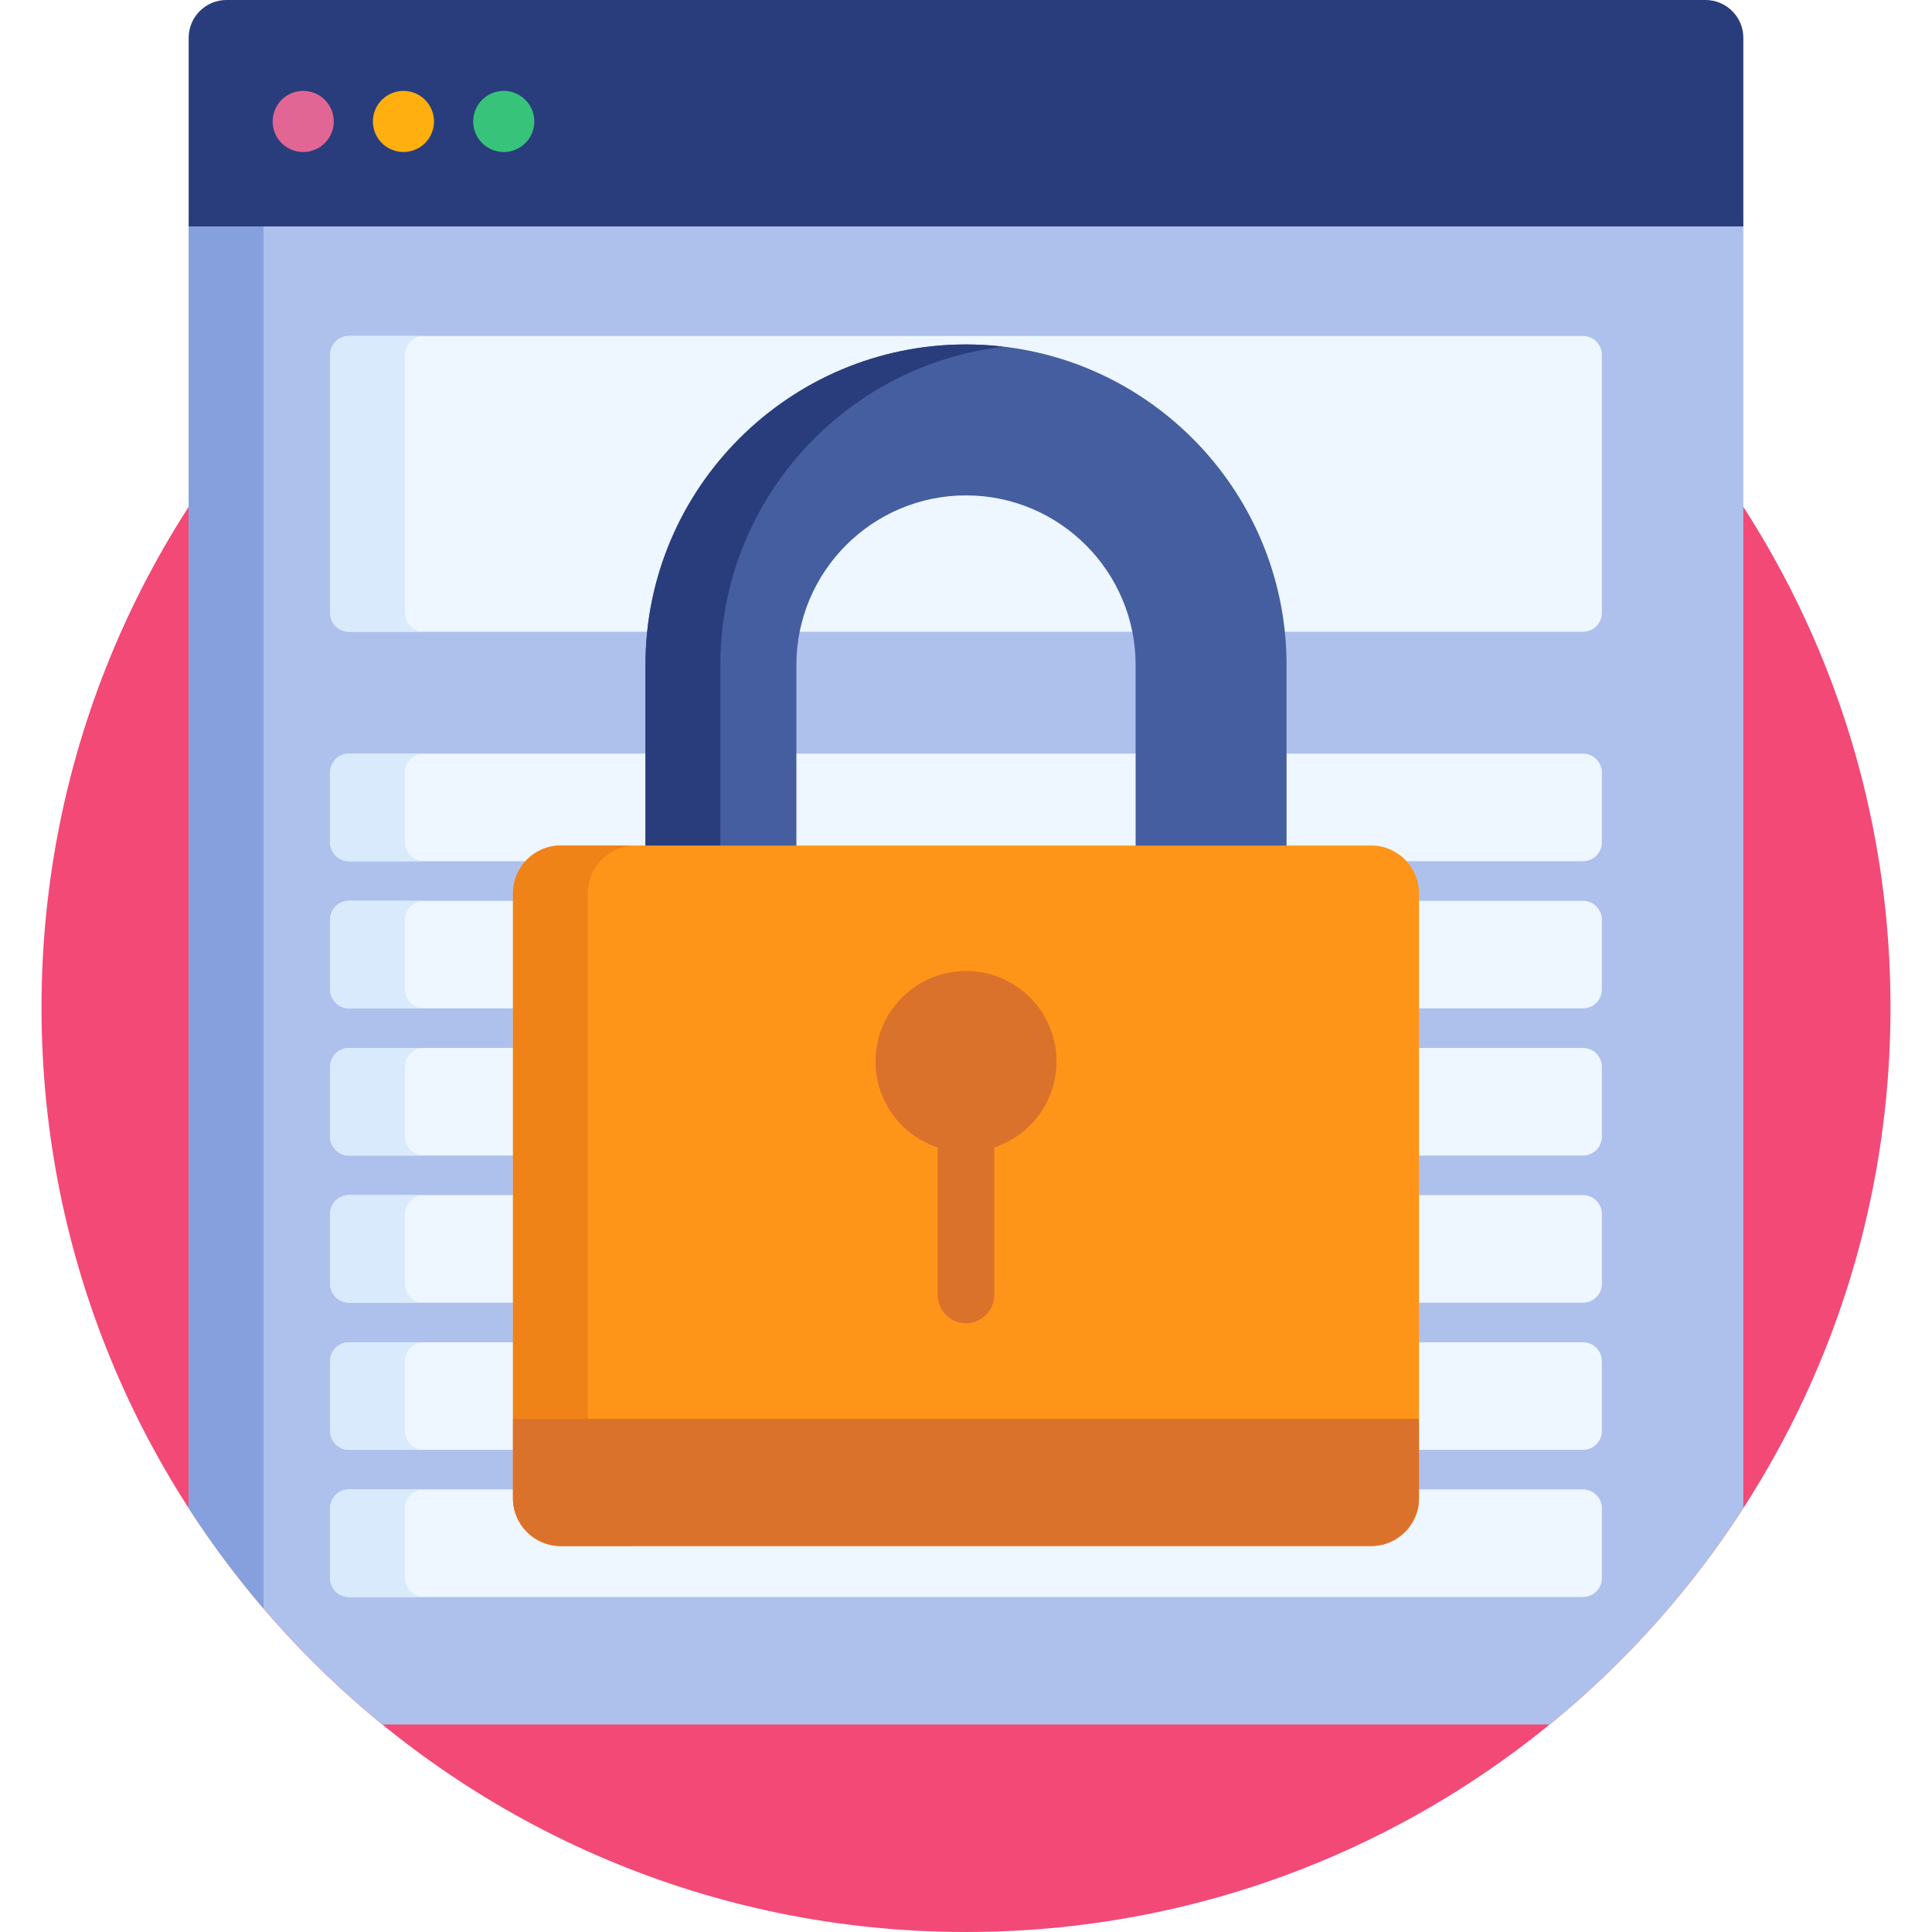
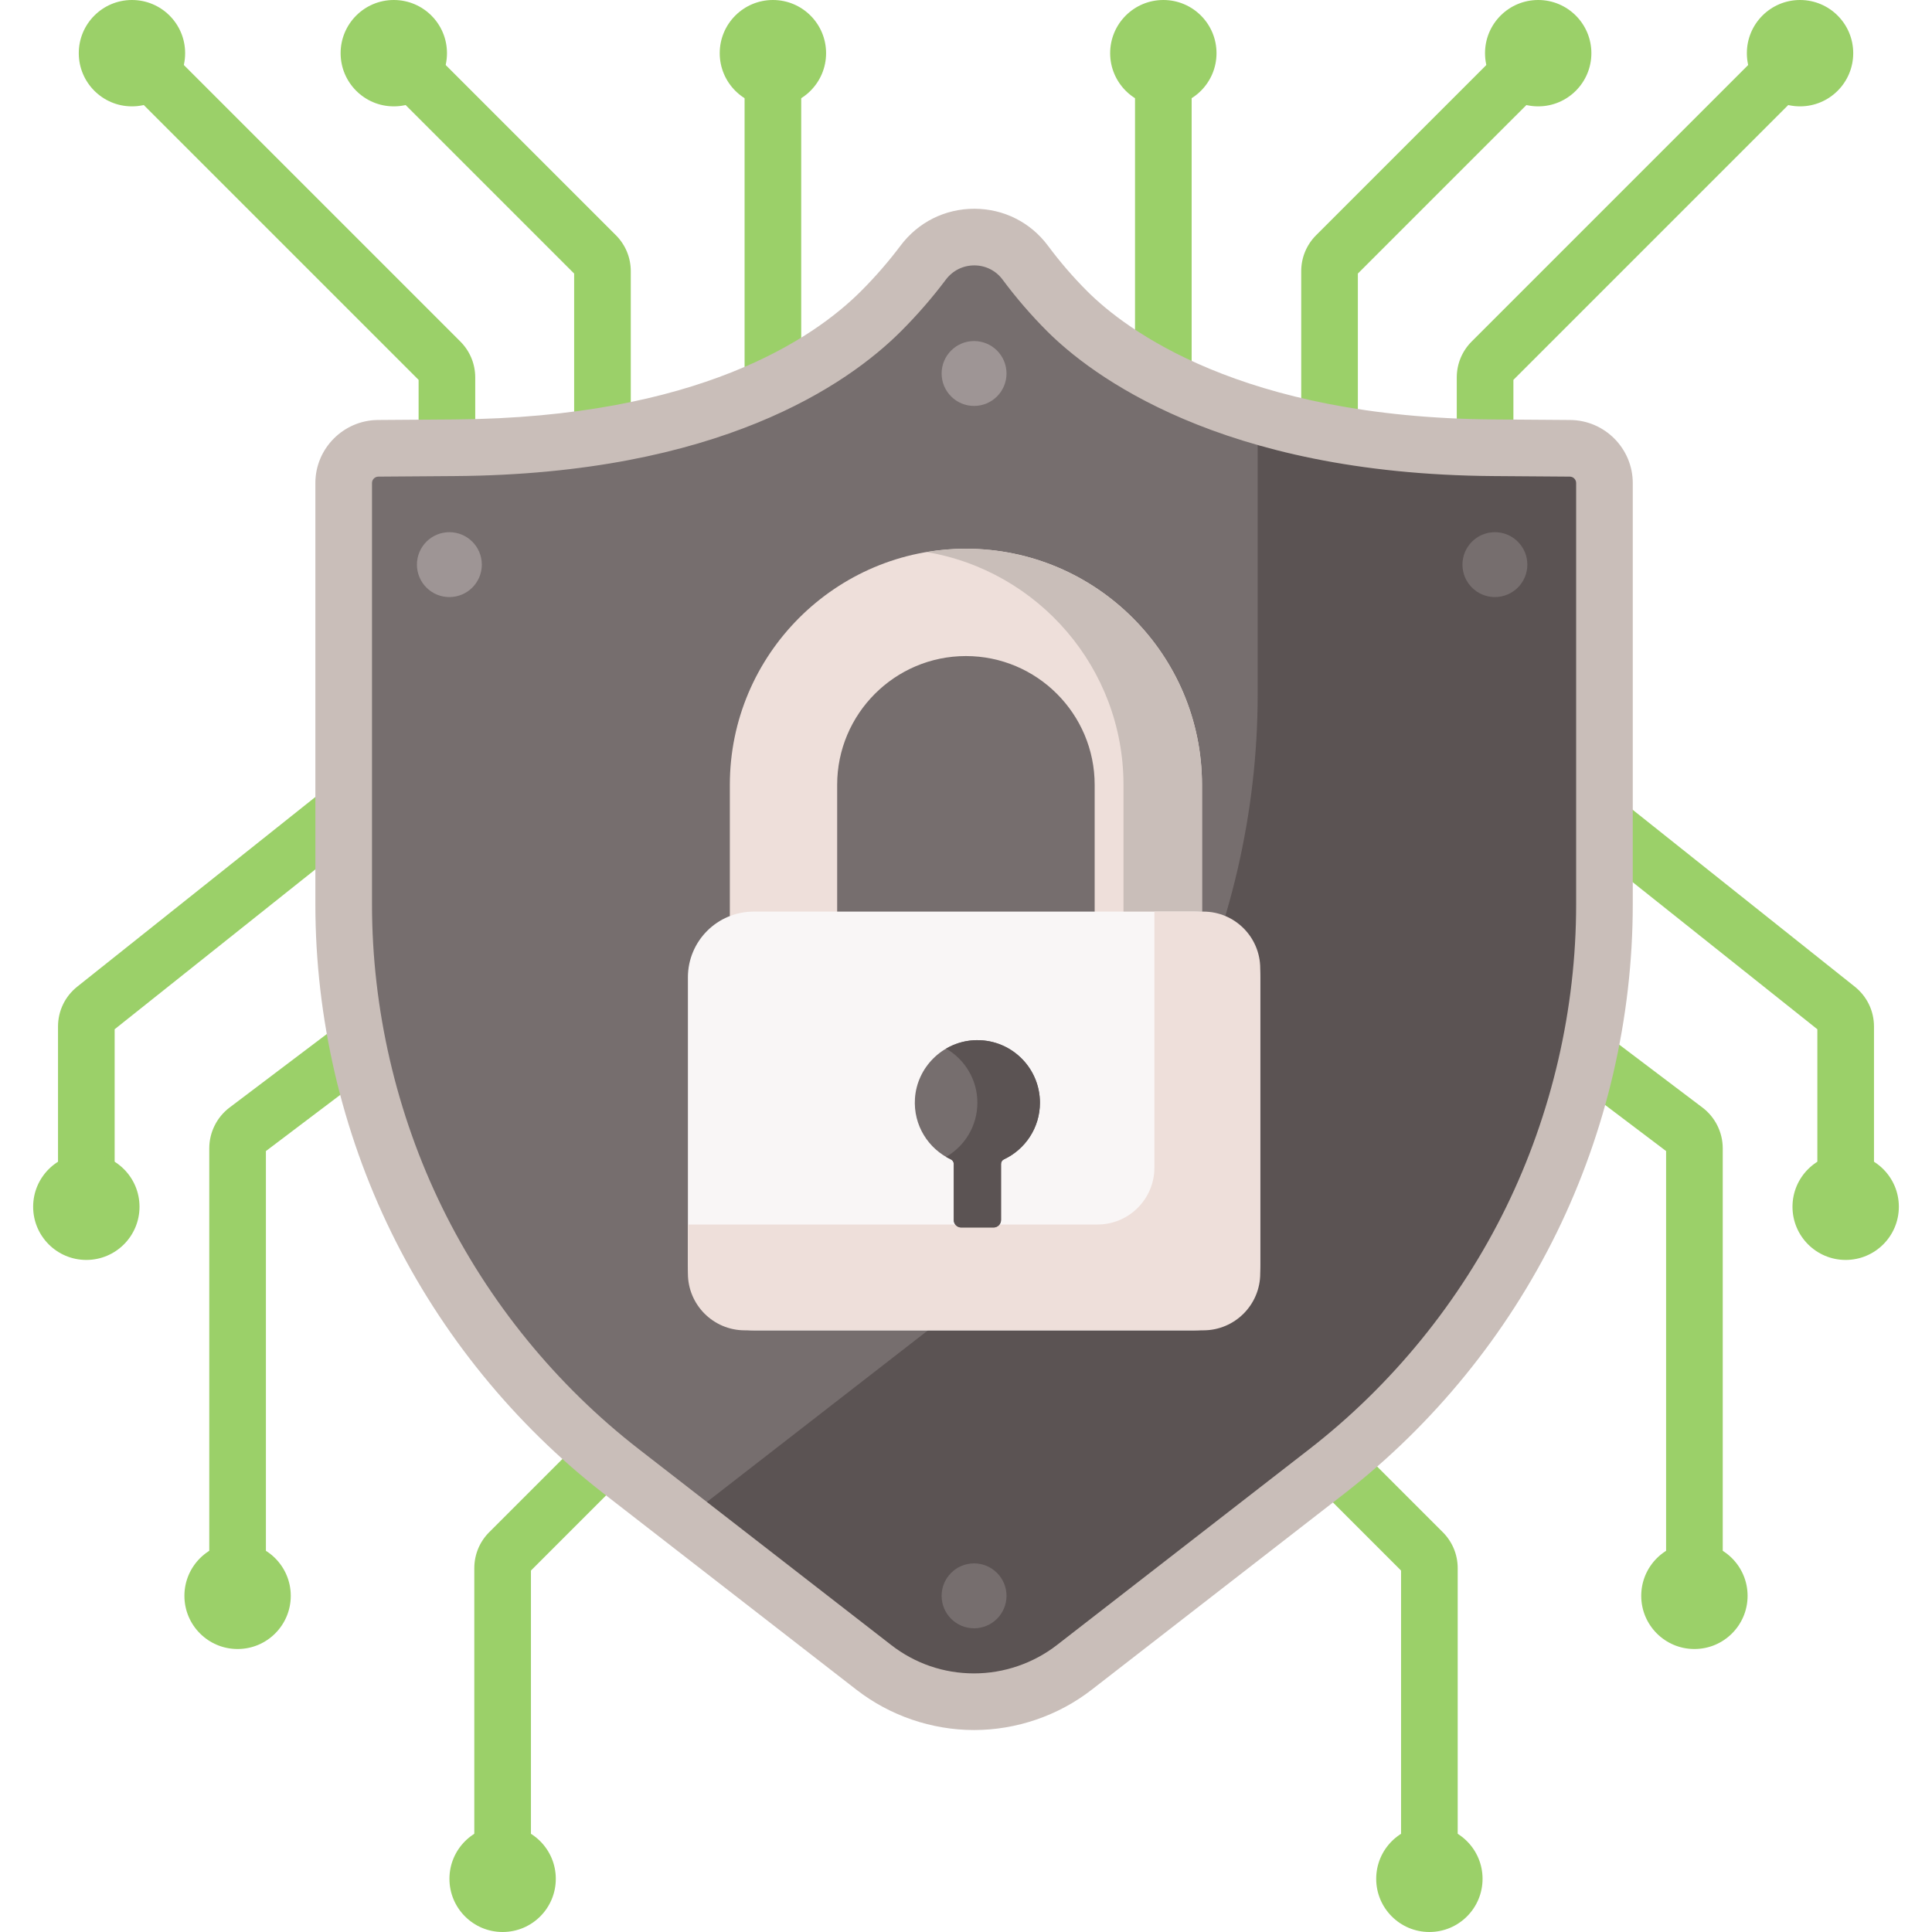
- <svg xmlns="http://www.w3.org/2000/svg" version="1.1" id="Capa_1" x="0px" y="0px" viewBox="0 0 512 512" style="enable-background:new 0 0 512 512;" xml:space="preserve">
-   <circle style="fill:#F24976;" cx="256" cy="267" r="245" />
-   <path style="fill:#AEC1ED;" d="M50,399.664c14.013,21.714,31.367,41.064,51.332,57.336h309.336  c19.965-16.272,37.319-35.623,51.332-57.336V59H50V399.664z" />
-   <path style="fill:#85A0DD;" d="M50,59v340.664c6.016,9.323,12.652,18.206,19.843,26.601V59H50z" />
+ <svg xmlns="http://www.w3.org/2000/svg" id="Capa_1" enable-background="new 0 0 512 512" height="512" viewBox="0 0 512 512" width="512">
  <g>
-     <path style="fill:#EEF6FF;" d="M419.516,89.036H92.484c-2.75,0-5,2.25-5,5v68.382c0,2.75,2.25,5,5,5h80.031   c4.421-42.162,40.172-75.135,83.484-75.135c43.314,0,79.065,32.973,83.485,75.135h80.03c2.75,0,5-2.25,5-5V94.036   C424.516,91.286,422.266,89.036,419.516,89.036z" />
-     <path style="fill:#EEF6FF;" d="M256,130.283c-22.321,0-40.968,16.002-45.093,37.135h90.187   C296.969,146.285,278.322,130.283,256,130.283z" />
-     <path style="fill:#EEF6FF;" d="M419.516,199.726H92.484c-2.75,0-5,2.25-5,5v18.503c0,2.75,2.25,5,5,5h48.153   c2.081-1.951,4.868-3.156,7.939-3.156h214.847c3.069,0,5.858,1.205,7.938,3.156h48.154c2.75,0,5-2.25,5-5v-18.503   C424.516,201.976,422.266,199.726,419.516,199.726z" />
-     <path style="fill:#EEF6FF;" d="M136.95,238.724H92.484c-2.75,0-5,2.25-5,5v18.504c0,2.75,2.25,5,5,5h44.466V238.724z" />
-     <path style="fill:#EEF6FF;" d="M419.516,238.724h-44.467v28.504h44.467c2.75,0,5-2.25,5-5v-18.504   C424.516,240.974,422.266,238.724,419.516,238.724z" />
-     <path style="fill:#EEF6FF;" d="M136.95,277.722H92.484c-2.75,0-5,2.25-5,5v18.503c0,2.75,2.25,5,5,5h44.466V277.722z" />
-     <path style="fill:#EEF6FF;" d="M419.516,277.722h-44.467v28.503h44.467c2.75,0,5-2.25,5-5v-18.503   C424.516,279.972,422.266,277.722,419.516,277.722z" />
-     <path style="fill:#EEF6FF;" d="M136.95,316.72H92.484c-2.75,0-5,2.25-5,5v18.503c0,2.75,2.25,5,5,5h44.466V316.72z" />
-     <path style="fill:#EEF6FF;" d="M419.516,316.72h-44.467v28.503h44.467c2.75,0,5-2.25,5-5V321.72   C424.516,318.97,422.266,316.72,419.516,316.72z" />
-     <path style="fill:#EEF6FF;" d="M136.95,355.718H92.484c-2.75,0-5,2.25-5,5v18.503c0,2.75,2.25,5,5,5h44.466V355.718z" />
-     <path style="fill:#EEF6FF;" d="M419.516,355.718h-44.467v28.503h44.467c2.75,0,5-2.25,5-5v-18.503   C424.516,357.968,422.266,355.718,419.516,355.718z" />
-     <path style="fill:#EEF6FF;" d="M419.516,394.716h-44.467v2.363c0,6.411-5.216,11.626-11.626,11.626H148.576   c-6.41,0-11.626-5.215-11.626-11.626v-2.363H92.484c-2.75,0-5,2.25-5,5v18.503c0,2.75,2.25,5,5,5h327.031c2.75,0,5-2.25,5-5   v-18.503C424.516,396.966,422.266,394.716,419.516,394.716z" />
+     <g>
+       <g>
+         <path d="m308.296 120.084c-4.145 0-7.504-3.359-7.504-7.504v-98.487c0-4.145 3.359-7.504 7.504-7.504s7.504 3.359 7.504 7.504v98.487c.001 4.145-3.359 7.504-7.504 7.504z" fill="#9bd069" />
+       </g>
+       <g>
+         <path d="m159.658 164.274c-4.145 0-7.504-3.359-7.504-7.504v-84.271l-53.1-53.099c-2.931-2.931-2.931-7.682 0-10.614 2.93-2.929 7.682-2.929 10.613 0l53.54 53.539c2.552 2.553 3.956 5.945 3.956 9.552v84.892c0 4.146-3.36 7.505-7.505 7.505zm-7.066-91.337h.01z" fill="#9bd069" />
+       </g>
+       <g>
+         <circle cx="104.361" cy="14.093" fill="#9bd069" r="14.093" />
+       </g>
+       <g>
+         <path d="m118.438 192.444c-4.145 0-7.504-3.359-7.504-7.504v-84.27l-81.271-81.27c-2.931-2.931-2.931-7.682 0-10.614 2.93-2.929 7.682-2.929 10.613 0l81.71 81.71c2.551 2.551 3.956 5.944 3.956 9.551v84.892c0 4.146-3.359 7.505-7.504 7.505zm-7.065-91.334h.01z" fill="#9bd069" />
+       </g>
+       <g>
+         <circle cx="34.97" cy="14.093" fill="#9bd069" r="14.093" />
+       </g>
+       <g>
+         <path d="m352.342 164.274c-4.145 0-7.504-3.359-7.504-7.504v-84.892c0-3.607 1.404-6.998 3.953-9.55l53.542-53.542c2.932-2.93 7.683-2.928 10.614 0 2.93 2.931 2.93 7.682 0 10.614l-53.1 53.098v84.272c-.001 4.145-3.36 7.504-7.505 7.504z" fill="#9bd069" />
+       </g>
+       <g>
+         <circle cx="407.639" cy="14.093" fill="#9bd069" r="14.093" />
+       </g>
+       <g>
+         <circle cx="308.296" cy="14.093" fill="#9bd069" r="14.093" />
+       </g>
+       <g>
+         <path d="m204.827 120.084c-4.145 0-7.504-3.359-7.504-7.504v-98.487c0-4.145 3.36-7.504 7.504-7.504s7.504 3.359 7.504 7.504v98.487c.001 4.145-3.359 7.504-7.504 7.504z" fill="#9bd069" />
+       </g>
+       <g>
+         <circle cx="204.828" cy="14.093" fill="#9bd069" r="14.093" />
+       </g>
+       <g>
+         <path d="m393.562 192.444c-4.145 0-7.504-3.359-7.504-7.504v-84.892c0-3.608 1.405-6.999 3.956-9.551l81.709-81.71c2.931-2.929 7.682-2.929 10.614 0 2.93 2.931 2.93 7.682 0 10.614l-81.27 81.27v84.27c-.001 4.144-3.36 7.503-7.505 7.503z" fill="#9bd069" />
+       </g>
+       <g>
+         <circle cx="477.03" cy="14.093" fill="#9bd069" r="14.093" />
+       </g>
+     </g>
+     <g>
+       <g>
+         <path d="m22.878 327.307c-4.145 0-7.504-3.359-7.504-7.504v-47.761c0-4.137 1.856-7.988 5.093-10.566l73.903-58.862c3.241-2.583 7.963-2.048 10.545 1.194s2.047 7.964-1.195 10.545l-73.337 58.411v47.038c0 4.146-3.36 7.505-7.505 7.505z" fill="#9bd069" />
+       </g>
+       <g>
+         <path d="m62.963 430.418c-4.145 0-7.504-3.359-7.504-7.504v-118.616c0-4.208 2.004-8.234 5.36-10.774l56.635-42.812c3.307-2.5 8.013-1.846 10.512 1.461 2.5 3.306 1.845 8.012-1.461 10.511l-56.037 42.362v117.868c-.001 4.144-3.361 7.504-7.505 7.504z" fill="#9bd069" />
+       </g>
+       <g>
+         <circle cx="62.963" cy="422.913" fill="#9bd069" r="14.093" />
+       </g>
+       <g>
+         <circle cx="22.878" cy="319.803" fill="#9bd069" r="14.093" />
+       </g>
+       <g>
+         <path d="m489.122 327.307c-4.145 0-7.504-3.359-7.504-7.504v-47.038l-73.338-58.411c-3.241-2.582-3.777-7.303-1.194-10.545 2.582-3.241 7.302-3.778 10.545-1.194l73.904 58.862c3.236 2.58 5.092 6.43 5.092 10.566v47.761c-.001 4.144-3.36 7.503-7.505 7.503zm-6.941-54.093h.011z" fill="#9bd069" />
+       </g>
+       <g>
+         <path d="m449.037 430.418c-4.145 0-7.504-3.359-7.504-7.504v-117.869l-56.036-42.362c-3.307-2.499-3.96-7.205-1.461-10.511 2.499-3.308 7.203-3.962 10.511-1.461l56.632 42.811c3.358 2.538 5.363 6.566 5.363 10.775v118.615c-.001 4.146-3.36 7.506-7.505 7.506zm-6.909-124.923h.011z" fill="#9bd069" />
+       </g>
+       <g>
+         <circle cx="449.037" cy="422.913" fill="#9bd069" r="14.093" />
+       </g>
+       <g>
+         <circle cx="489.122" cy="319.803" fill="#9bd069" r="14.093" />
+       </g>
+     </g>
+     <g>
+       <g>
+         <path d="m133.2 505.412c-4.145 0-7.504-3.359-7.504-7.504v-82.316c0-3.608 1.405-7 3.956-9.552l40.889-40.889c2.93-2.929 7.682-2.929 10.613 0 2.931 2.931 2.931 7.682 0 10.614l-40.449 40.449v81.693c-.001 4.145-3.36 7.505-7.505 7.505z" fill="#9bd069" />
+       </g>
+       <g>
+         <circle cx="133.2" cy="497.907" fill="#9bd069" r="14.093" />
+       </g>
+       <g>
+         <path d="m378.8 505.412c-4.145 0-7.504-3.359-7.504-7.504v-81.693l-40.45-40.449c-2.93-2.931-2.93-7.682 0-10.614 2.931-2.929 7.682-2.929 10.614 0l40.889 40.889c2.551 2.552 3.956 5.944 3.956 9.552v82.316c0 4.143-3.36 7.503-7.505 7.503zm-7.065-88.758h.011z" fill="#9bd069" />
+       </g>
+       <g>
+         <circle cx="378.8" cy="497.907" fill="#9bd069" r="14.093" />
+       </g>
+     </g>
+     <g>
+       <g>
+         <g>
+           <g>
+             <path d="m258.138 450.971c-9.378 0-18.753-3.035-26.579-9.108l-66.896-51.919c-22.777-17.679-41.519-40.709-54.2-66.602s-19.383-54.82-19.383-83.652v-111.687c0-5.054 4.078-9.161 9.131-9.198l20.334-.148c57.903-.42 94.034-17.293 112.923-36.183 4.414-4.414 8.111-8.778 11.187-12.874 6.778-9.029 20.326-9.039 27.061.022 3.08 4.143 6.753 8.516 11.089 12.851 18.113 18.113 55.021 35.763 112.924 36.184l20.334.148c5.054.037 9.131 4.144 9.131 9.198v111.687c0 28.832-6.703 57.758-19.383 83.652-12.681 25.894-31.423 48.925-54.2 66.602l-66.895 51.918c-7.823 6.072-17.202 9.109-26.578 9.109z" fill="#766e6e" />
+           </g>
+         </g>
+         <g>
+           <path d="m416.064 118.805-20.334-.148c-24.529-.178-45.275-3.455-62.436-8.542v73.977c0 31.157-7.243 62.417-20.946 90.398-13.704 27.982-33.957 52.87-58.571 71.974l-72.29 56.105c-.094.073-.19.139-.284.211l50.357 39.083c7.825 6.073 17.2 9.108 26.579 9.108 9.376 0 18.755-3.037 26.579-9.109l66.895-51.918c22.777-17.678 41.519-40.708 54.2-66.602 12.68-25.893 19.383-54.82 19.383-83.652v-111.687c-.001-5.054-4.078-9.161-9.132-9.198z" fill="#5b5353" />
+         </g>
+         <g>
+           <circle cx="258.138" cy="422.913" fill="#766e6e" r="8.598" />
+         </g>
+         <g>
+           <circle cx="258.138" cy="98.979" fill="#9e9595" r="8.598" />
+         </g>
+         <g>
+           <circle cx="396.162" cy="149.632" fill="#766e6e" r="8.598" />
+         </g>
+         <g>
+           <circle cx="119.089" cy="149.632" fill="#9e9595" r="8.598" />
+         </g>
+       </g>
+       <g>
+         <g>
+           <path d="m258.138 458.476c-11.228 0-22.302-3.794-31.179-10.685l-66.897-51.919c-23.676-18.376-43.157-42.316-56.338-69.23-13.181-26.915-20.148-56.983-20.148-86.952v-111.687c0-9.144 7.439-16.637 16.582-16.702l20.334-.148c64.582-.469 95.18-21.494 107.671-33.986 3.802-3.802 7.331-7.864 10.492-12.072 4.663-6.213 11.784-9.771 19.541-9.771h.06c7.757.019 14.858 3.598 19.484 9.821 3.169 4.263 6.658 8.308 10.373 12.022 10.056 10.057 40.679 33.5 107.671 33.987l20.334.148c9.142.065 16.581 7.558 16.581 16.702v111.686c0 29.969-6.967 60.036-20.149 86.952-13.18 26.914-32.661 50.854-56.338 69.23l-66.896 51.919c-8.876 6.891-19.95 10.685-31.178 10.685zm.06-388.143c-2.991 0-5.739 1.375-7.54 3.774-3.584 4.773-7.582 9.374-11.881 13.674-14.117 14.117-48.24 37.873-118.176 38.382l-20.335.148c-.927.007-1.681.766-1.681 1.693v111.686c0 27.695 6.438 55.48 18.619 80.351 12.179 24.871 30.182 46.993 52.061 63.975l66.896 51.919c6.35 4.928 13.95 7.533 21.978 7.533 7.914 0 15.719-2.675 21.978-7.533l66.896-51.919c21.88-16.981 39.882-39.103 52.062-63.975s18.618-52.657 18.618-80.351v-111.687c0-.927-.754-1.687-1.681-1.693l-20.335-.148c-72.547-.527-106.812-27.017-118.177-38.382-4.23-4.231-8.202-8.833-11.805-13.682-1.773-2.386-4.499-3.759-7.474-3.766-.008.001-.016.001-.023.001z" fill="#c9beb9" />
+         </g>
+       </g>
+       <g>
+         <path d="" style="fill:none;stroke:#c9beb9;stroke-width:15;stroke-linecap:round;stroke-linejoin:round;stroke-miterlimit:10" />
+       </g>
+     </g>
+     <g>
+       <g>
+         <g>
+           <path d="m304.319 273.056c-7.854 0-14.221-6.367-14.221-14.221v-50.852c0-18.813-15.306-34.12-34.12-34.12s-34.12 15.306-34.12 34.12v50.852c0 7.854-6.367 14.221-14.221 14.221s-14.221-6.367-14.221-14.221v-50.852c0-34.497 28.066-62.562 62.562-62.562s62.562 28.066 62.562 62.562v50.852c0 7.854-6.367 14.221-14.221 14.221z" fill="#eedfda" />
+         </g>
+       </g>
+       <g>
+         <g>
+           <path d="m255.978 145.421c-3.545 0-7.017.312-10.402.881 29.561 4.97 52.16 30.729 52.16 61.681v50.852c0 3.742-1.456 7.136-3.819 9.675 2.596 2.791 6.29 4.547 10.402 4.547 7.854 0 14.221-6.367 14.221-14.221v-50.852c0-34.498-28.066-62.563-62.562-62.563z" fill="#c9beb9" />
+         </g>
+       </g>
+       <g>
+         <path d="m316.545 352.55h-116.814c-9.626 0-17.429-7.803-17.429-17.429v-76.107c0-9.626 7.803-17.429 17.429-17.429h116.814c9.626 0 17.429 7.803 17.429 17.429v76.107c.001 9.625-7.803 17.429-17.429 17.429z" fill="#f9f6f6" />
+       </g>
+       <g>
+         <path d="m318.894 241.583h-12.964v67.842c0 8.329-6.752 15.081-15.081 15.081h-108.548v12.964c0 8.329 6.752 15.081 15.081 15.081h121.512c8.329 0 15.081-6.752 15.081-15.081v-80.805c0-8.33-6.752-15.082-15.081-15.082z" fill="#eedfda" />
+       </g>
+       <g>
+         <path d="m275.597 292.232c0-9.509-8.004-17.148-17.643-16.547-8.241.514-14.952 7.21-15.483 15.449-.458 7.101 3.559 13.317 9.504 16.109.466.219.776.673.776 1.188v14.888c0 1.091.885 1.976 1.976 1.976h8.58c1.091 0 1.976-.885 1.976-1.976v-14.856c0-.511.284-.989.747-1.206 5.65-2.642 9.567-8.374 9.567-15.025z" fill="#766e6e" />
+       </g>
+       <path d="m257.954 275.685c-2.612.163-5.068.95-7.225 2.208 4.949 2.869 8.287 8.208 8.287 14.34 0 6.135-3.338 11.484-8.292 14.351.407.236.822.459 1.25.661.466.219.776.673.776 1.188v14.888c0 1.091.885 1.976 1.976 1.976h8.58c1.091 0 1.976-.885 1.976-1.976v-14.856c0-.511.284-.99.747-1.206 5.651-2.642 9.568-8.375 9.568-15.025-.001-9.51-8.005-17.15-17.643-16.549z" fill="#5b5353" />
+     </g>
  </g>
-   <g>
-     <path style="fill:#D9EAFC;" d="M107.327,162.418V94.036c0-2.75,2.25-5,5-5H92.484c-2.75,0-5,2.25-5,5v68.382c0,2.75,2.25,5,5,5   h19.843C109.577,167.418,107.327,165.168,107.327,162.418z" />
-     <path style="fill:#D9EAFC;" d="M107.327,223.229v-18.503c0-2.75,2.25-5,5-5H92.484c-2.75,0-5,2.25-5,5v18.503c0,2.75,2.25,5,5,5   h19.843C109.577,228.229,107.327,225.979,107.327,223.229z" />
-     <path style="fill:#D9EAFC;" d="M107.327,262.227v-18.504c0-2.75,2.25-5,5-5H92.484c-2.75,0-5,2.25-5,5v18.504c0,2.75,2.25,5,5,5   h19.843C109.577,267.227,107.327,264.977,107.327,262.227z" />
-     <path style="fill:#D9EAFC;" d="M107.327,301.225v-18.503c0-2.75,2.25-5,5-5H92.484c-2.75,0-5,2.25-5,5v18.503c0,2.75,2.25,5,5,5   h19.843C109.577,306.225,107.327,303.975,107.327,301.225z" />
-     <path style="fill:#D9EAFC;" d="M107.327,340.223V321.72c0-2.75,2.25-5,5-5H92.484c-2.75,0-5,2.25-5,5v18.503c0,2.75,2.25,5,5,5   h19.843C109.577,345.223,107.327,342.973,107.327,340.223z" />
-     <path style="fill:#D9EAFC;" d="M107.327,379.221v-18.503c0-2.75,2.25-5,5-5H92.484c-2.75,0-5,2.25-5,5v18.503c0,2.75,2.25,5,5,5   h19.843C109.577,384.221,107.327,381.971,107.327,379.221z" />
-     <path style="fill:#D9EAFC;" d="M107.327,418.219v-18.503c0-2.75,2.25-5,5-5H92.484c-2.75,0-5,2.25-5,5v18.503c0,2.75,2.25,5,5,5   h19.843C109.577,423.219,107.327,420.969,107.327,418.219z" />
-   </g>
-   <path style="fill:#445EA0;" d="M211.05,225.073v-48.839c0-24.786,20.165-44.951,44.95-44.951c24.786,0,44.951,20.165,44.951,44.951  v48.839h40v-48.839c0-46.842-38.109-84.951-84.951-84.951s-84.95,38.109-84.95,84.951v48.839H211.05z" />
-   <path style="fill:#293D7C;" d="M190.893,225.073v-48.839c0-43.484,32.848-79.421,75.029-84.353  c-3.258-0.381-6.565-0.599-9.922-0.599c-46.842,0-84.95,38.109-84.95,84.951v48.839L190.893,225.073L190.893,225.073z" />
-   <path style="fill:#FF9518;" d="M376.049,397.079c0,6.944-5.682,12.626-12.626,12.626H148.576c-6.944,0-12.626-5.682-12.626-12.626  v-160.38c0-6.944,5.682-12.626,12.626-12.626h214.847c6.944,0,12.626,5.682,12.626,12.626V397.079z" />
-   <path style="fill:#EF8318;" d="M155.793,397.079v-160.38c0-6.944,5.682-12.626,12.626-12.626h-19.843  c-6.944,0-12.626,5.682-12.626,12.626v160.379c0,6.944,5.682,12.626,12.626,12.626h19.843  C161.475,409.705,155.793,404.023,155.793,397.079z" />
-   <g>
-     <path style="fill:#DB722C;" d="M279.99,281.298c0-13.249-10.741-23.989-23.99-23.989c-13.248,0-23.989,10.741-23.989,23.989   c0,10.629,6.915,19.637,16.489,22.787v39.081c0,4.142,3.357,7.5,7.5,7.5c4.143,0,7.5-3.358,7.5-7.5v-39.081   C273.074,300.936,279.99,291.927,279.99,281.298z" />
-     <path style="fill:#DB722C;" d="M135.95,375.993v21.085c0,6.944,5.682,12.626,12.626,12.626h214.847   c6.944,0,12.626-5.682,12.626-12.626v-21.085H135.95z" />
-   </g>
-   <path style="fill:#293D7C;" d="M452,0H60c-5.5,0-10,4.5-10,10v50h412V10C462,4.5,457.5,0,452,0z" />
-   <path style="fill:#E26693;" d="M80.353,40.287c-2.139,0-4.224-0.865-5.735-2.366c-1.502-1.512-2.366-3.597-2.366-5.735  c0-2.129,0.864-4.213,2.366-5.725c1.512-1.513,3.597-2.376,5.735-2.376c2.128,0,4.224,0.864,5.725,2.376  c1.513,1.512,2.377,3.596,2.377,5.725c0,2.138-0.864,4.223-2.377,5.735C84.576,39.422,82.48,40.287,80.353,40.287z" />
-   <path style="fill:#FFAF10;" d="M106.92,40.287c-2.128,0-4.224-0.865-5.726-2.377c-1.512-1.501-2.376-3.586-2.376-5.724  c0-2.129,0.864-4.213,2.376-5.725c1.513-1.513,3.598-2.376,5.726-2.376c2.139,0,4.223,0.864,5.736,2.376  c1.501,1.512,2.365,3.596,2.365,5.725c0,2.128-0.864,4.223-2.365,5.724C111.143,39.422,109.059,40.287,106.92,40.287z" />
-   <path style="fill:#37C47A;" d="M133.498,40.287c-2.139,0-4.224-0.865-5.725-2.366c-1.513-1.512-2.377-3.597-2.377-5.735  c0-2.129,0.864-4.213,2.377-5.725c1.501-1.513,3.586-2.376,5.725-2.376c2.128,0,4.224,0.864,5.725,2.376  c1.513,1.512,2.377,3.596,2.377,5.725c0,2.138-0.864,4.223-2.377,5.735C137.711,39.422,135.626,40.287,133.498,40.287z" />
-   <g>
- </g>
-   <g>
- </g>
-   <g>
- </g>
-   <g>
- </g>
-   <g>
- </g>
-   <g>
- </g>
-   <g>
- </g>
-   <g>
- </g>
-   <g>
- </g>
-   <g>
- </g>
-   <g>
- </g>
-   <g>
- </g>
-   <g>
- </g>
-   <g>
- </g>
-   <g>
- </g>
</svg>
